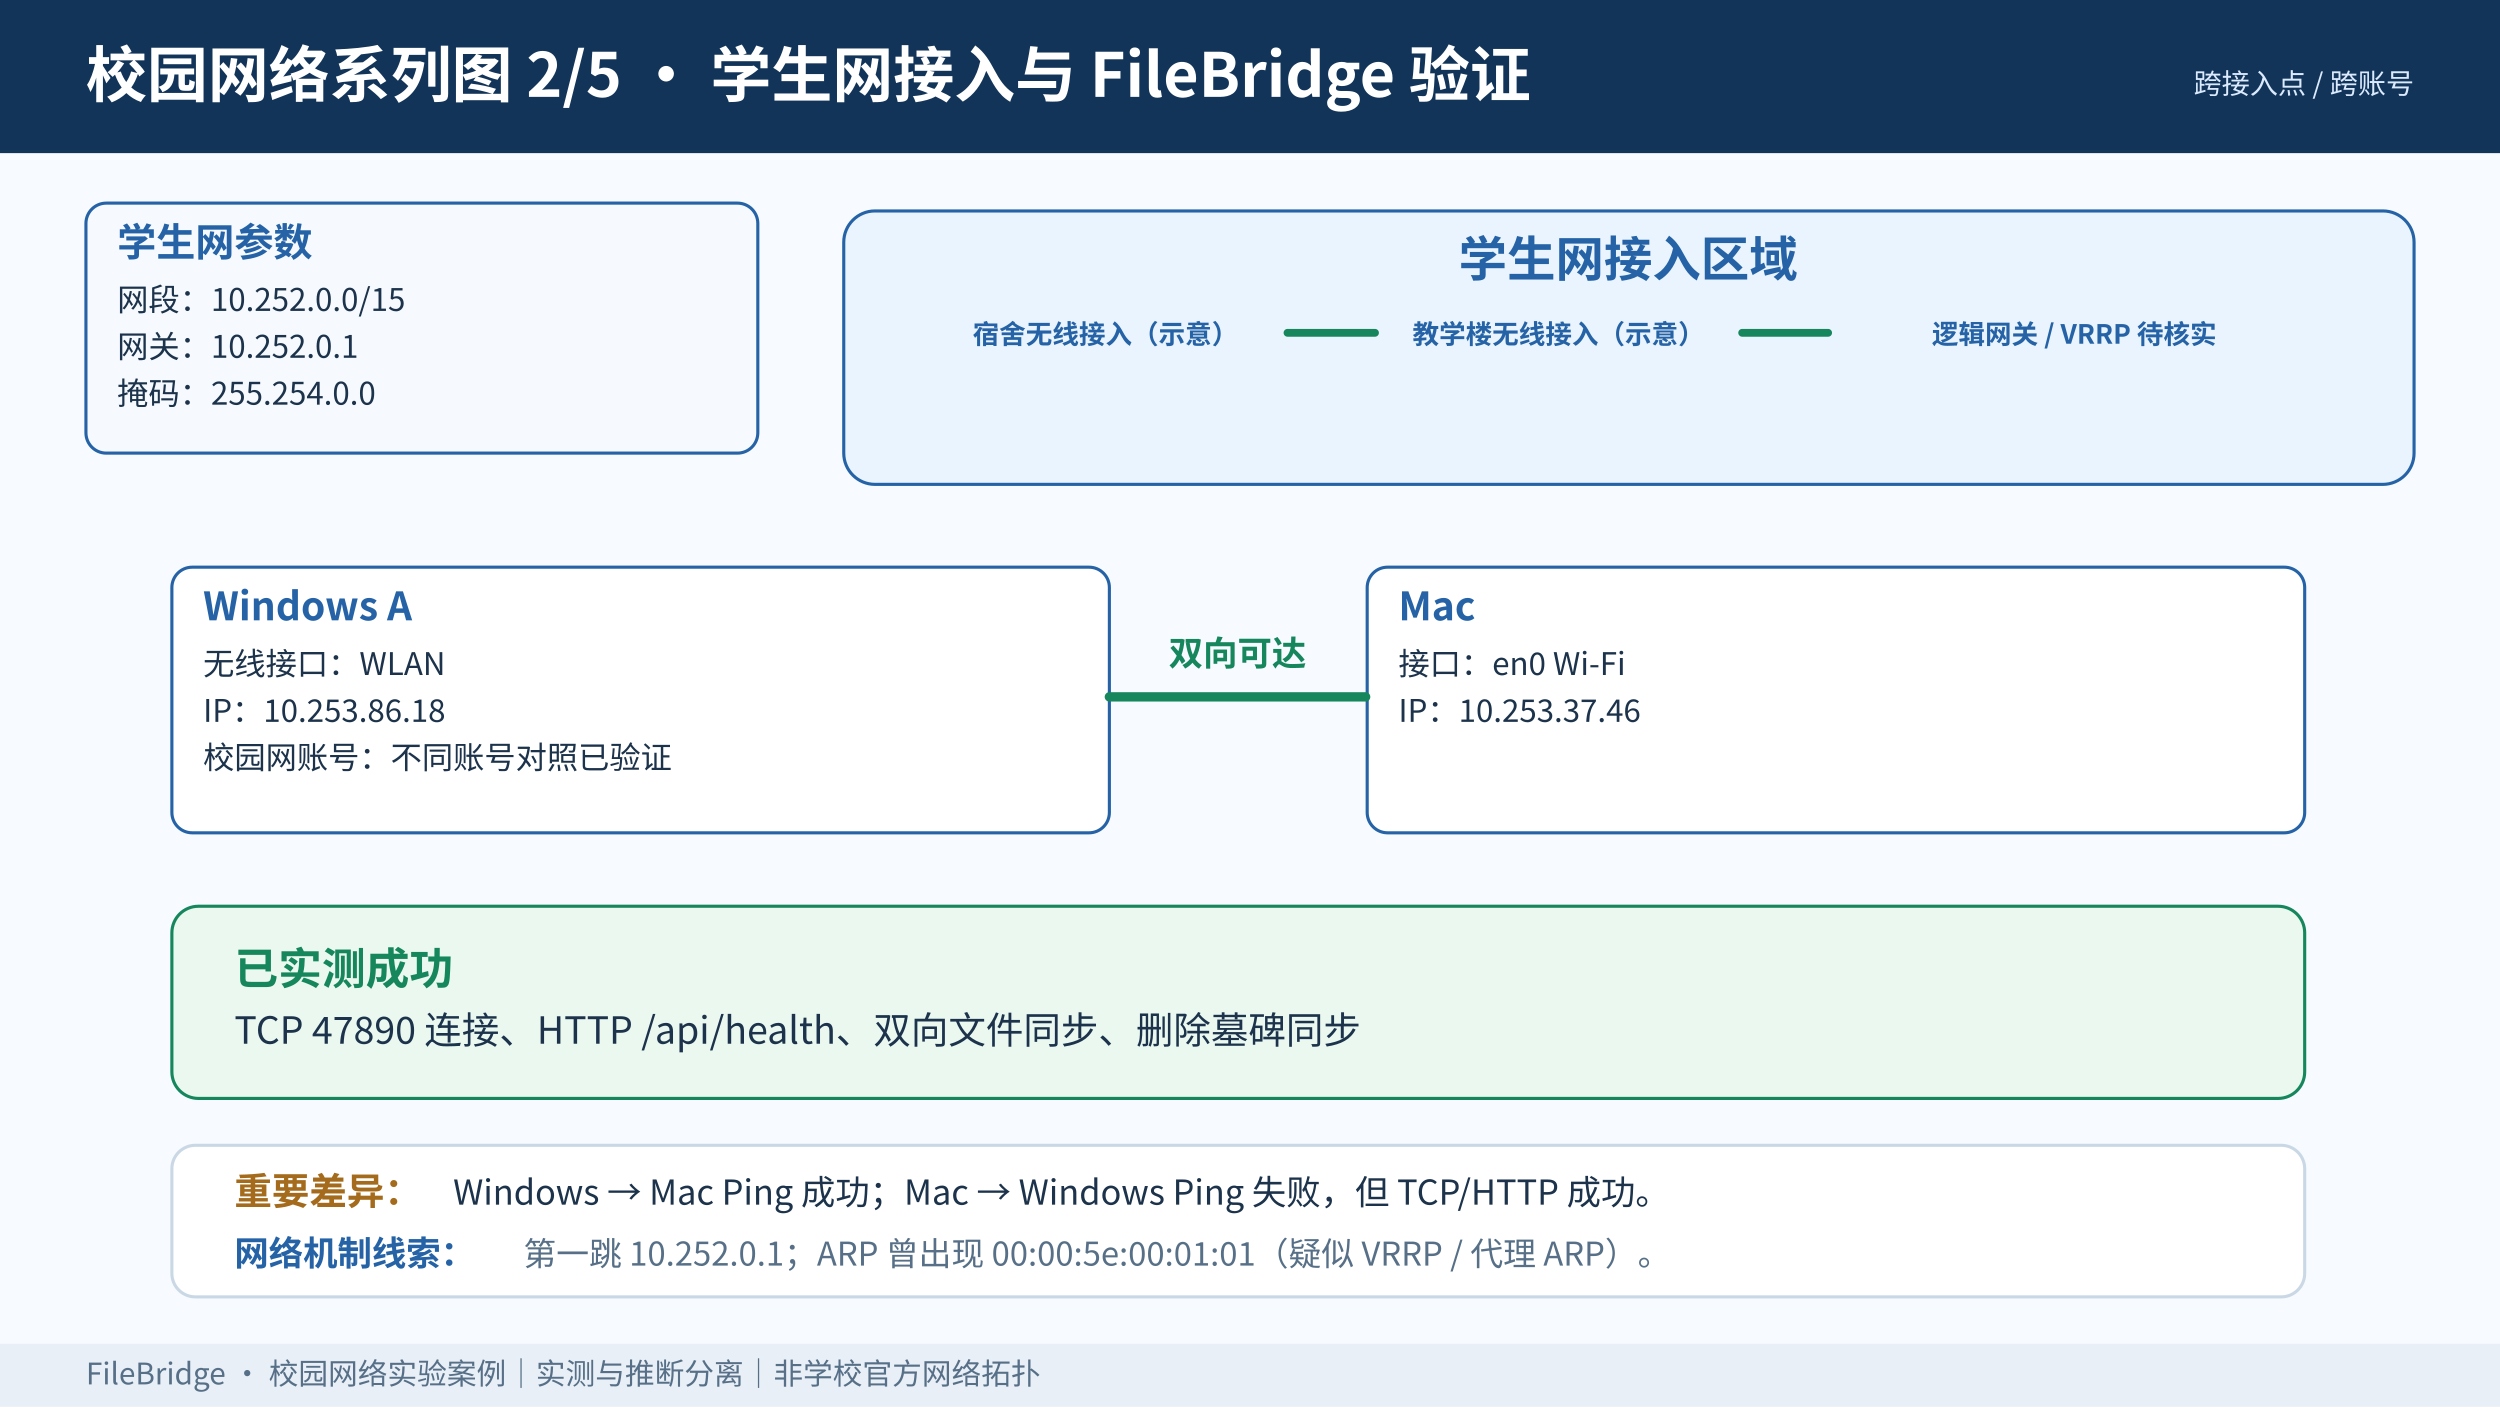
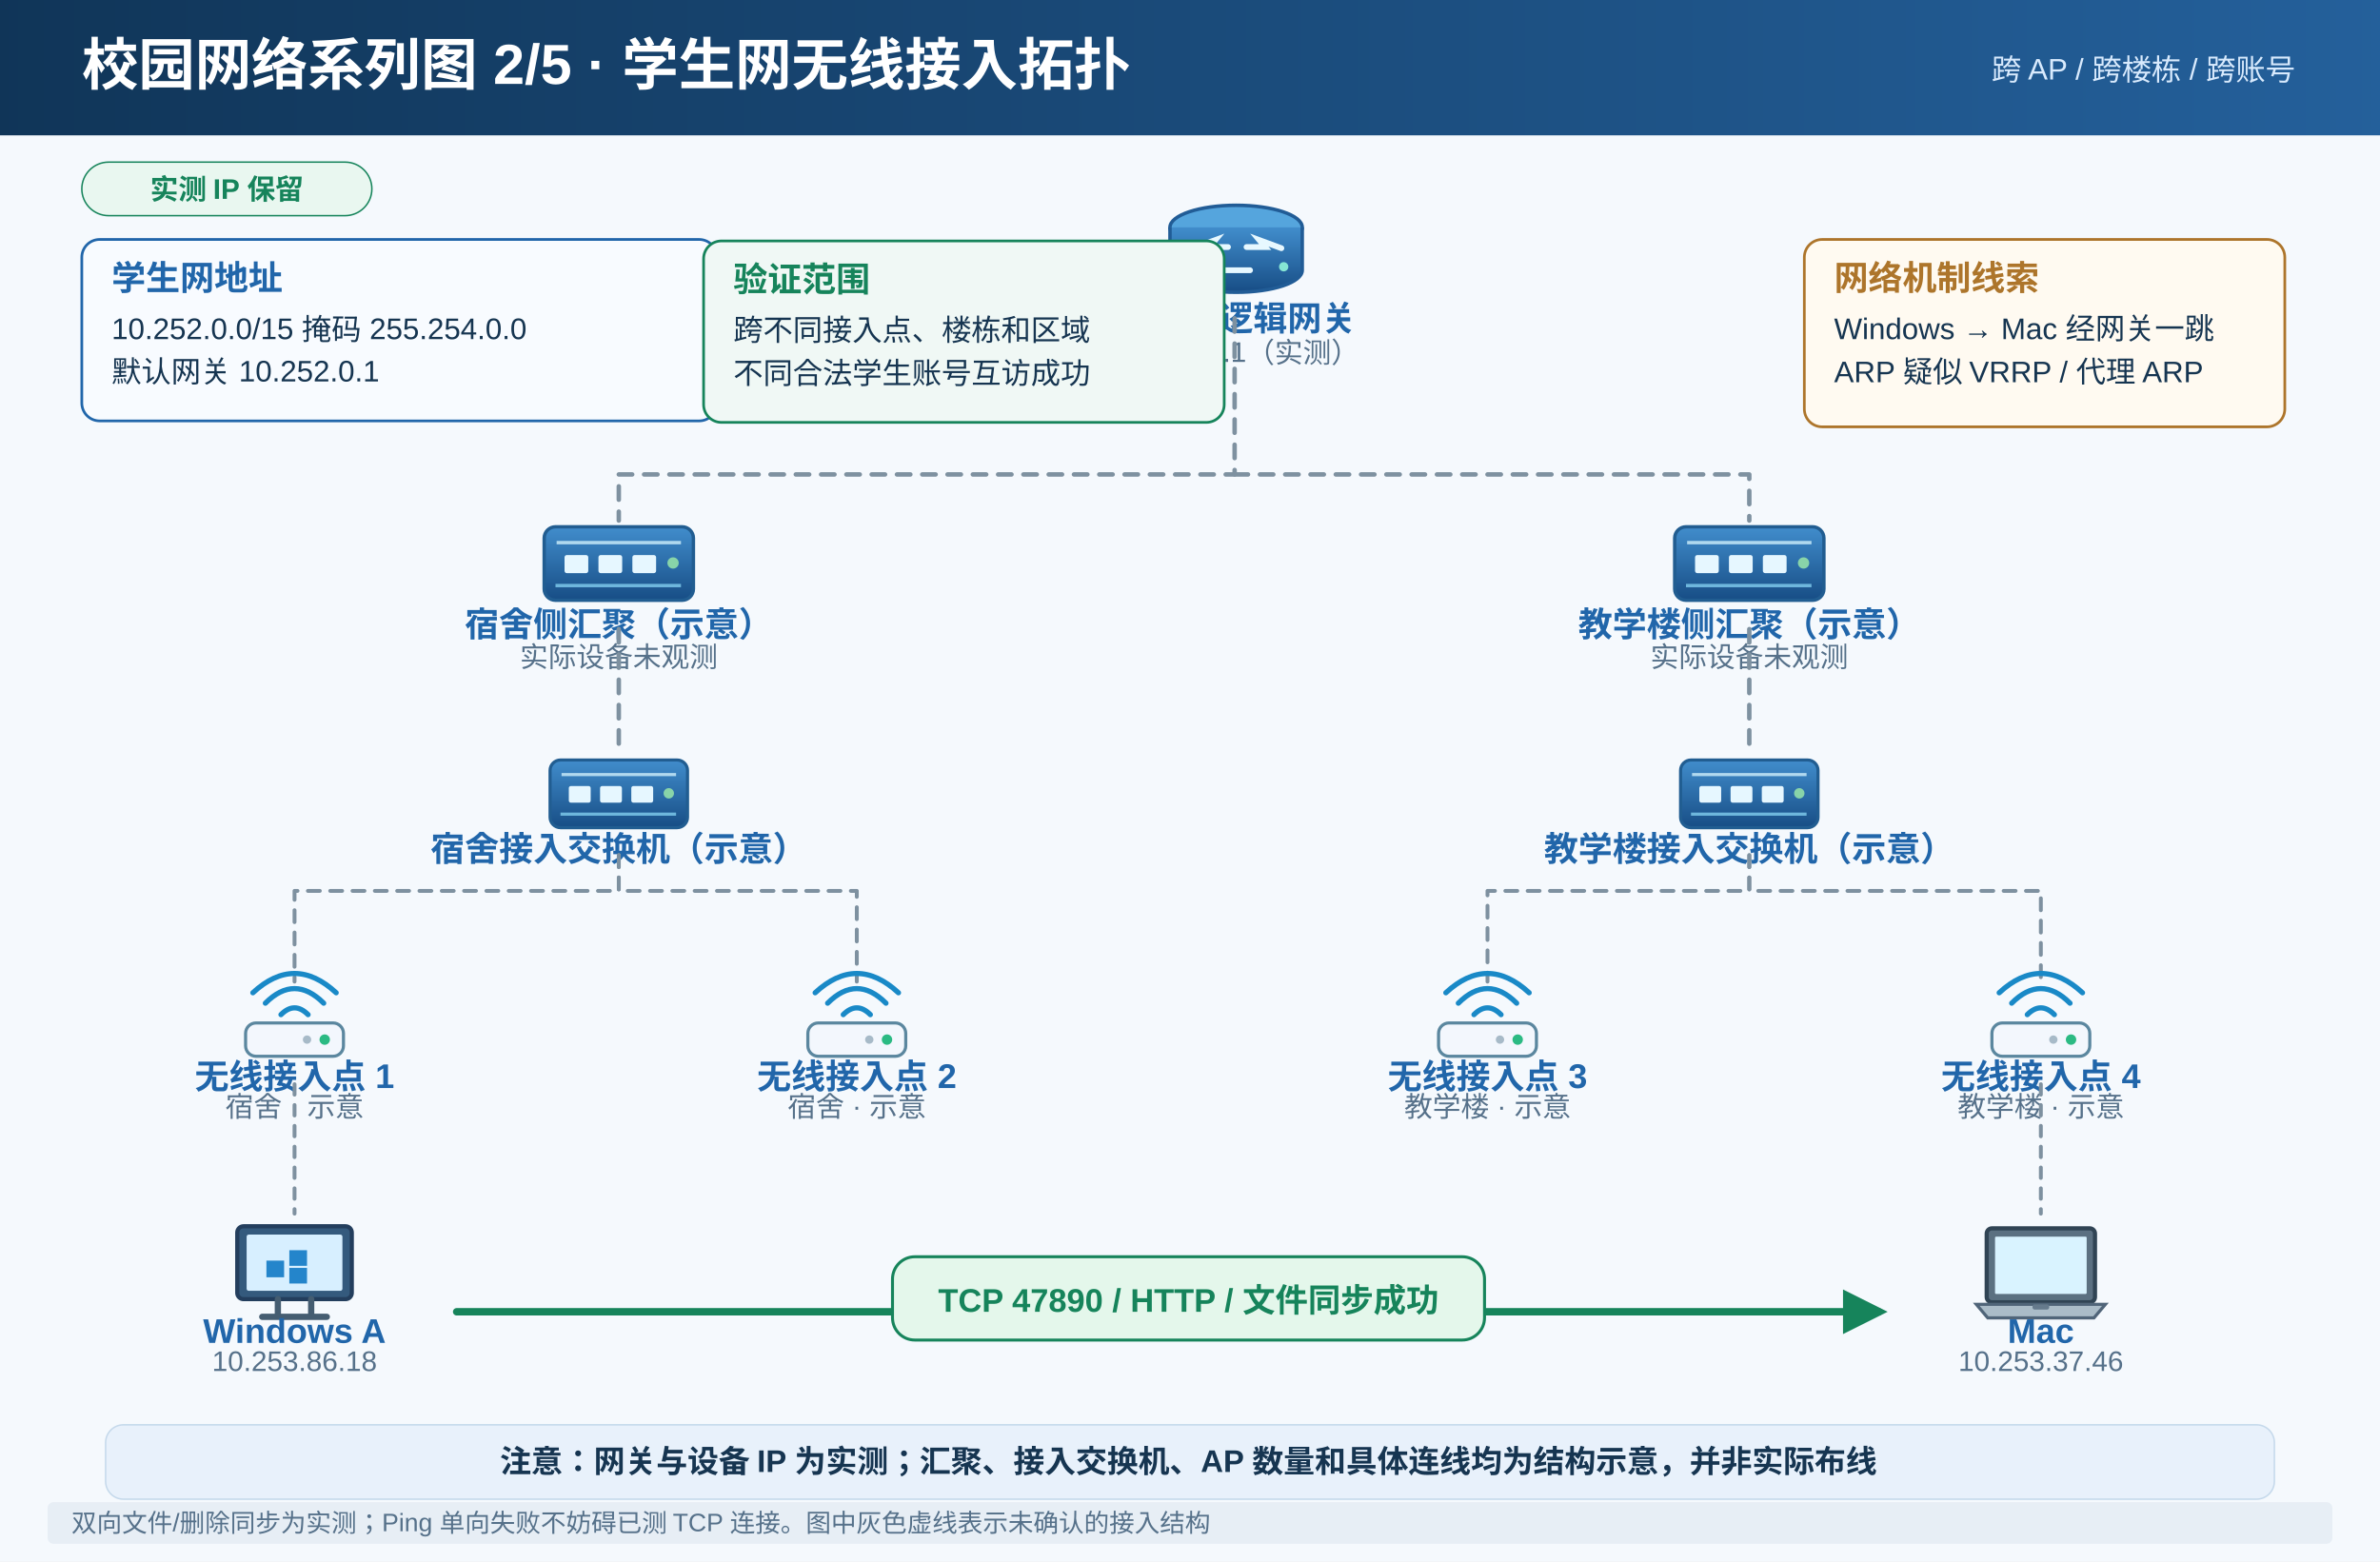
- <svg xmlns="http://www.w3.org/2000/svg" width="1600" height="900" viewBox="0 0 1600 900">
-   <style>text{font-family:"Noto Sans CJK SC","PingFang SC","Microsoft YaHei","Arial",sans-serif}</style>
-   <rect width="1600" height="900" fill="#f7fbff" />
-   <rect width="1600" height="98" fill="#123459" />
-   <text x="55" y="62" font-size="39" font-weight="750" fill="#fff" text-anchor="start">校园网络系列图 2/5 · 学生网接入与 FileBridge 验证</text>
-   <text x="1545" y="60" font-size="18" font-weight="500" fill="#dbeafe" text-anchor="end">跨接入点 / 跨账号</text>
-   <rect x="55" y="130" width="430" height="160" rx="13" fill="#f6faff" stroke="#2563a6" stroke-width="2" />
-   <text x="75" y="164" font-size="25" font-weight="700" fill="#2563a6" text-anchor="start">学生网参数</text>
-   <text x="75" y="199" font-size="20" font-weight="450" fill="#1c334b" text-anchor="start">网段：10.252.0.0/15</text>
-   <text x="75" y="229" font-size="20" font-weight="450" fill="#1c334b" text-anchor="start">网关：10.252.0.1</text>
-   <text x="75" y="259" font-size="20" font-weight="450" fill="#1c334b" text-anchor="start">掩码：255.254.0.0</text>
-   <rect x="540" y="135" width="1005" height="175" rx="20" fill="#eaf4fe" stroke="#2563a6" stroke-width="2" />
-   <text x="1042" y="177" font-size="31" font-weight="750" fill="#2563a6" text-anchor="middle">学生网接入区域</text>
-   <rect x="590" y="195" width="235" height="34" rx="17" fill="#eaf4fe" stroke="none" stroke-width="0" />
-   <text x="707.5" y="220" font-size="17" font-weight="650" fill="#2563a6" text-anchor="middle">宿舍无线接入（示意）</text>
-   <rect x="880" y="195" width="235" height="34" rx="17" fill="#eaf4fe" stroke="none" stroke-width="0" />
-   <text x="997.5" y="220" font-size="17" font-weight="650" fill="#2563a6" text-anchor="middle">教学楼无线接入（示意）</text>
-   <rect x="1170" y="195" width="315" height="34" rx="17" fill="#eaf4fe" stroke="none" stroke-width="0" />
-   <text x="1327.5" y="220" font-size="17" font-weight="650" fill="#2563a6" text-anchor="middle">逻辑网关 / VRRP 待核实</text>
-   <line x1="824" y1="213" x2="880" y2="213" stroke="#16865c" stroke-width="5" stroke-linecap="round" />
-   <line x1="1115" y1="213" x2="1170" y2="213" stroke="#16865c" stroke-width="5" stroke-linecap="round" />
-   <rect x="110" y="363" width="600" height="170" rx="13" fill="#fff" stroke="#2563a6" stroke-width="2" />
-   <text x="130" y="397" font-size="25" font-weight="700" fill="#2563a6" text-anchor="start">Windows A</text>
-   <text x="130" y="432" font-size="20" font-weight="450" fill="#1c334b" text-anchor="start">无线接口：WLAN</text>
-   <text x="130" y="462" font-size="20" font-weight="450" fill="#1c334b" text-anchor="start">IP：10.253.86.18</text>
-   <text x="130" y="492" font-size="20" font-weight="450" fill="#1c334b" text-anchor="start">校园网账号：不同账号对照已验证</text>
-   <rect x="875" y="363" width="600" height="170" rx="13" fill="#fff" stroke="#2563a6" stroke-width="2" />
-   <text x="895" y="397" font-size="25" font-weight="700" fill="#2563a6" text-anchor="start">Mac</text>
-   <text x="895" y="432" font-size="20" font-weight="450" fill="#1c334b" text-anchor="start">接口：en0 Wi-Fi</text>
-   <text x="895" y="462" font-size="20" font-weight="450" fill="#1c334b" text-anchor="start">IP：10.253.37.46</text>
-   <line x1="710" y1="446" x2="874" y2="446" stroke="#16865c" stroke-width="6" stroke-linecap="round" />
-   <text x="792" y="426" font-size="22" font-weight="700" fill="#16865c" text-anchor="middle">双向可达</text>
-   <rect x="110" y="580" width="1365" height="123" rx="17" fill="#eaf8f0" stroke="#16865c" stroke-width="2" />
-   <text x="150" y="630" font-size="28" font-weight="750" fill="#16865c" text-anchor="start">已实测成功</text>
-   <text x="150" y="668" font-size="24" font-weight="500" fill="#1c334b" text-anchor="start">TCP 47890 连接、HTTP /api/health、双向文件同步、删除墓碑同步</text>
-   <rect x="110" y="733" width="1365" height="97" rx="15" fill="#fff" stroke="#cad8e6" stroke-width="2" />
-   <text x="150" y="771" font-size="24" font-weight="700" fill="#a46b1d" text-anchor="start">重要差异：</text>
-   <text x="290" y="771" font-size="22" font-weight="500" fill="#1c334b" text-anchor="start">Windows → Mac Ping 成功；Mac → Windows Ping 失败，但 TCP/HTTP 成功。</text>
-   <text x="150" y="810" font-size="22" font-weight="700" fill="#2563a6" text-anchor="start">网络机制线索：</text>
-   <text x="335" y="810" font-size="21" font-weight="500" fill="#577087" text-anchor="start">第一跳 10.252.0.1；ARP 曾出现 00:00:5e:00:01:01（疑似 VRRP / 代理 ARP）。</text>
-   <rect x="0" y="860" width="1600" height="40" fill="#e8eff7" />
-   <text x="55" y="886" font-size="19" font-weight="500" fill="#577087" text-anchor="start">FileBridge · 校园网络实验案例｜实测与推断分离｜非学校官方网络拓扑</text>
+ <svg xmlns="http://www.w3.org/2000/svg" width="1600" height="1050" viewBox="0 0 1600 1050">
+   <defs>
+     <linearGradient id="hdr" x1="0" y1="0" x2="1" y2="0">
+       <stop stop-color="#103558" />
+       <stop offset="1" stop-color="#24609b" />
+     </linearGradient>
+     <linearGradient id="dev" x1="0" y1="0" x2="0" y2="1">
+       <stop stop-color="#418dcc" />
+       <stop offset="1" stop-color="#174d85" />
+     </linearGradient>
+     <marker id="arrg" viewBox="0 0 10 10" refX="8" refY="5" markerWidth="6" markerHeight="6" orient="auto-start-reverse">
+       <path d="M0 0 L10 5 L0 10 z" fill="#16845b" />
+     </marker>
+     <marker id="arrr" viewBox="0 0 10 10" refX="8" refY="5" markerWidth="6" markerHeight="6" orient="auto-start-reverse">
+       <path d="M0 0 L10 5 L0 10 z" fill="#c44645" />
+     </marker>
+   </defs>
+   <rect width="1600" height="1050" fill="#f5f9fd" />
+   <rect x="0" y="0" width="1600" height="91" fill="url(#hdr)" />
+   <text x="55" y="57" font-family="Arial,'Microsoft YaHei',sans-serif" fill="#fff" font-weight="700" font-size="38">校园网络系列图 2/5 · 学生网无线接入拓扑</text>
+   <text x="1543" y="54" text-anchor="end" font-family="Arial,'Microsoft YaHei',sans-serif" fill="#d8eafd" font-size="20">跨 AP / 跨楼栋 / 跨账号</text>
+   <rect x="55" y="109" width="195" height="36" rx="18" fill="#e9f7f0" stroke="#16845b" stroke-width="1" />
+   <text x="152.5" y="134" fill="#16845b" font-family="Arial,'Microsoft YaHei','PingFang SC',sans-serif" font-size="19" font-weight="700" text-anchor="middle">实测 IP 保留</text>
+   <rect x="55" y="161" width="427" height="122" rx="12" fill="#f8fbff" stroke="#2166aa" stroke-width="1.8" />
+   <text x="75" y="195" fill="#2166aa" font-family="Arial,'Microsoft YaHei','PingFang SC',sans-serif" font-size="23" font-weight="700" text-anchor="start">学生网地址</text>
+   <text x="75" y="228" fill="#163551" font-family="Arial,'Microsoft YaHei','PingFang SC',sans-serif" font-size="20" font-weight="500" text-anchor="start">10.252.0.0/15   掩码 255.254.0.0</text>
+   <text x="75" y="257" fill="#163551" font-family="Arial,'Microsoft YaHei','PingFang SC',sans-serif" font-size="20" font-weight="500" text-anchor="start">默认网关 10.252.0.1</text>
+   <g transform="translate(831,170) scale(0.78)">
+     <ellipse cx="0" cy="-22" rx="57" ry="19" fill="#55a5dd" stroke="#215c96" stroke-width="3" />
+     <path d="M-57 -22 v37 a57 19 0 0 0 114 0 v-37" fill="url(#dev)" stroke="#215c96" stroke-width="3" />
+     <path d="M-37 -4 l19 -7 -5 6 16 0 m46 1 l-19 -7 5 6 -16 0 M-11 15 h23" fill="none" stroke="#e7f8ff" stroke-width="5" stroke-linecap="round" />
+     <circle cx="41" cy="12" r="4" fill="#86e6d4" />
+   </g>
+   <text x="831" y="222.26" fill="#2166aa" font-family="Arial,'Microsoft YaHei','PingFang SC',sans-serif" font-size="23" font-weight="700" text-anchor="middle">学生网逻辑网关</text>
+   <text x="831" y="243.32" fill="#56718a" font-family="Arial,'Microsoft YaHei','PingFang SC',sans-serif" font-size="19" font-weight="500" text-anchor="middle">10.252.0.1（实测）</text>
+   <polyline points="830,214 830,319 416,319 416,350" fill="none" stroke="#7e91a0" stroke-width="3" stroke-linecap="round" stroke-linejoin="round" stroke-dasharray="9 8" />
+   <polyline points="830,319 1176,319 1176,350" fill="none" stroke="#7e91a0" stroke-width="3" stroke-linecap="round" stroke-linejoin="round" stroke-dasharray="9 8" />
+   <g transform="translate(416,377) scale(0.76)">
+     <rect x="-66" y="-30" width="132" height="65" rx="10" fill="url(#dev)" stroke="#215d91" stroke-width="3" />
+     <path d="M-55 -16 H55" stroke="#b1d9ef" stroke-width="3" />
+     <rect x="-48" y="-5" width="21" height="16" rx="2" fill="#e6f7ff" />
+     <rect x="-18" y="-5" width="21" height="16" rx="2" fill="#e6f7ff" />
+     <rect x="12" y="-5" width="21" height="16" rx="2" fill="#e6f7ff" />
+     <circle cx="48" cy="2" r="5" fill="#88d4a9" />
+     <path d="M-56 22 H55" stroke="#6eb7dd" stroke-width="3" />
+   </g>
+   <text x="416" y="427.92" fill="#2166aa" font-family="Arial,'Microsoft YaHei','PingFang SC',sans-serif" font-size="23" font-weight="700" text-anchor="middle">宿舍侧汇聚（示意）</text>
+   <text x="416" y="448.44" fill="#56718a" font-family="Arial,'Microsoft YaHei','PingFang SC',sans-serif" font-size="19" font-weight="500" text-anchor="middle">实际设备未观测</text>
+   <g transform="translate(1176,377) scale(0.76)">
+     <rect x="-66" y="-30" width="132" height="65" rx="10" fill="url(#dev)" stroke="#215d91" stroke-width="3" />
+     <path d="M-55 -16 H55" stroke="#b1d9ef" stroke-width="3" />
+     <rect x="-48" y="-5" width="21" height="16" rx="2" fill="#e6f7ff" />
+     <rect x="-18" y="-5" width="21" height="16" rx="2" fill="#e6f7ff" />
+     <rect x="12" y="-5" width="21" height="16" rx="2" fill="#e6f7ff" />
+     <circle cx="48" cy="2" r="5" fill="#88d4a9" />
+     <path d="M-56 22 H55" stroke="#6eb7dd" stroke-width="3" />
+   </g>
+   <text x="1176" y="427.92" fill="#2166aa" font-family="Arial,'Microsoft YaHei','PingFang SC',sans-serif" font-size="23" font-weight="700" text-anchor="middle">教学楼侧汇聚（示意）</text>
+   <text x="1176" y="448.44" fill="#56718a" font-family="Arial,'Microsoft YaHei','PingFang SC',sans-serif" font-size="19" font-weight="500" text-anchor="middle">实际设备未观测</text>
+   <polyline points="416,423 416,502" fill="none" stroke="#7e91a0" stroke-width="3" stroke-linecap="round" stroke-linejoin="round" stroke-dasharray="9 8" />
+   <polyline points="1176,423 1176,502" fill="none" stroke="#7e91a0" stroke-width="3" stroke-linecap="round" stroke-linejoin="round" stroke-dasharray="9 8" />
+   <g transform="translate(416,532) scale(0.7)">
+     <rect x="-66" y="-30" width="132" height="65" rx="10" fill="url(#dev)" stroke="#215d91" stroke-width="3" />
+     <path d="M-55 -16 H55" stroke="#b1d9ef" stroke-width="3" />
+     <rect x="-48" y="-5" width="21" height="16" rx="2" fill="#e6f7ff" />
+     <rect x="-18" y="-5" width="21" height="16" rx="2" fill="#e6f7ff" />
+     <rect x="12" y="-5" width="21" height="16" rx="2" fill="#e6f7ff" />
+     <circle cx="48" cy="2" r="5" fill="#88d4a9" />
+     <path d="M-56 22 H55" stroke="#6eb7dd" stroke-width="3" />
+   </g>
+   <text x="416" y="578.9" fill="#2166aa" font-family="Arial,'Microsoft YaHei','PingFang SC',sans-serif" font-size="23" font-weight="700" text-anchor="middle">宿舍接入交换机（示意）</text>
+   <g transform="translate(1176,532) scale(0.7)">
+     <rect x="-66" y="-30" width="132" height="65" rx="10" fill="url(#dev)" stroke="#215d91" stroke-width="3" />
+     <path d="M-55 -16 H55" stroke="#b1d9ef" stroke-width="3" />
+     <rect x="-48" y="-5" width="21" height="16" rx="2" fill="#e6f7ff" />
+     <rect x="-18" y="-5" width="21" height="16" rx="2" fill="#e6f7ff" />
+     <rect x="12" y="-5" width="21" height="16" rx="2" fill="#e6f7ff" />
+     <circle cx="48" cy="2" r="5" fill="#88d4a9" />
+     <path d="M-56 22 H55" stroke="#6eb7dd" stroke-width="3" />
+   </g>
+   <text x="1176" y="578.9" fill="#2166aa" font-family="Arial,'Microsoft YaHei','PingFang SC',sans-serif" font-size="23" font-weight="700" text-anchor="middle">教学楼接入交换机（示意）</text>
+   <polyline points="416,575 416,599 198,599 198,660" fill="none" stroke="#7e91a0" stroke-width="2.6" stroke-linecap="round" stroke-linejoin="round" stroke-dasharray="8 7" />
+   <polyline points="416,575 416,599 576,599 576,660" fill="none" stroke="#7e91a0" stroke-width="2.6" stroke-linecap="round" stroke-linejoin="round" stroke-dasharray="8 7" />
+   <polyline points="1176,575 1176,599 1000,599 1000,660" fill="none" stroke="#7e91a0" stroke-width="2.6" stroke-linecap="round" stroke-linejoin="round" stroke-dasharray="8 7" />
+   <polyline points="1176,575 1176,599 1372,599 1372,660" fill="none" stroke="#7e91a0" stroke-width="2.6" stroke-linecap="round" stroke-linejoin="round" stroke-dasharray="8 7" />
+   <g transform="translate(198,685) scale(0.7)">
+     <path d="M-40 -25 Q0 -62 40 -25 M-28 -15 Q0 -43 28 -15 M-13 -4 Q0 -17 13 -4" fill="none" stroke="#1989c7" stroke-width="5" stroke-linecap="round" />
+     <rect x="-47" y="4" width="94" height="32" rx="10" fill="#f3f7fd" stroke="#5b879f" stroke-width="3" />
+     <circle cx="29" cy="20" r="5" fill="#2bba83" />
+     <circle cx="12" cy="20" r="4" fill="#a7bac8" />
+   </g>
+   <text x="198" y="731.9" fill="#2166aa" font-family="Arial,'Microsoft YaHei','PingFang SC',sans-serif" font-size="23" font-weight="700" text-anchor="middle">无线接入点 1</text>
+   <text x="198" y="750.8" fill="#56718a" font-family="Arial,'Microsoft YaHei','PingFang SC',sans-serif" font-size="19" font-weight="500" text-anchor="middle">宿舍 · 示意</text>
+   <g transform="translate(576,685) scale(0.7)">
+     <path d="M-40 -25 Q0 -62 40 -25 M-28 -15 Q0 -43 28 -15 M-13 -4 Q0 -17 13 -4" fill="none" stroke="#1989c7" stroke-width="5" stroke-linecap="round" />
+     <rect x="-47" y="4" width="94" height="32" rx="10" fill="#f3f7fd" stroke="#5b879f" stroke-width="3" />
+     <circle cx="29" cy="20" r="5" fill="#2bba83" />
+     <circle cx="12" cy="20" r="4" fill="#a7bac8" />
+   </g>
+   <text x="576" y="731.9" fill="#2166aa" font-family="Arial,'Microsoft YaHei','PingFang SC',sans-serif" font-size="23" font-weight="700" text-anchor="middle">无线接入点 2</text>
+   <text x="576" y="750.8" fill="#56718a" font-family="Arial,'Microsoft YaHei','PingFang SC',sans-serif" font-size="19" font-weight="500" text-anchor="middle">宿舍 · 示意</text>
+   <g transform="translate(1000,685) scale(0.7)">
+     <path d="M-40 -25 Q0 -62 40 -25 M-28 -15 Q0 -43 28 -15 M-13 -4 Q0 -17 13 -4" fill="none" stroke="#1989c7" stroke-width="5" stroke-linecap="round" />
+     <rect x="-47" y="4" width="94" height="32" rx="10" fill="#f3f7fd" stroke="#5b879f" stroke-width="3" />
+     <circle cx="29" cy="20" r="5" fill="#2bba83" />
+     <circle cx="12" cy="20" r="4" fill="#a7bac8" />
+   </g>
+   <text x="1000" y="731.9" fill="#2166aa" font-family="Arial,'Microsoft YaHei','PingFang SC',sans-serif" font-size="23" font-weight="700" text-anchor="middle">无线接入点 3</text>
+   <text x="1000" y="750.8" fill="#56718a" font-family="Arial,'Microsoft YaHei','PingFang SC',sans-serif" font-size="19" font-weight="500" text-anchor="middle">教学楼 · 示意</text>
+   <g transform="translate(1372,685) scale(0.7)">
+     <path d="M-40 -25 Q0 -62 40 -25 M-28 -15 Q0 -43 28 -15 M-13 -4 Q0 -17 13 -4" fill="none" stroke="#1989c7" stroke-width="5" stroke-linecap="round" />
+     <rect x="-47" y="4" width="94" height="32" rx="10" fill="#f3f7fd" stroke="#5b879f" stroke-width="3" />
+     <circle cx="29" cy="20" r="5" fill="#2bba83" />
+     <circle cx="12" cy="20" r="4" fill="#a7bac8" />
+   </g>
+   <text x="1372" y="731.9" fill="#2166aa" font-family="Arial,'Microsoft YaHei','PingFang SC',sans-serif" font-size="23" font-weight="700" text-anchor="middle">无线接入点 4</text>
+   <text x="1372" y="750.8" fill="#56718a" font-family="Arial,'Microsoft YaHei','PingFang SC',sans-serif" font-size="19" font-weight="500" text-anchor="middle">教学楼 · 示意</text>
+   <polyline points="198,729 198,816" fill="none" stroke="#7e91a0" stroke-width="2.6" stroke-linecap="round" stroke-linejoin="round" stroke-dasharray="7 7" />
+   <polyline points="1372,729 1372,816" fill="none" stroke="#7e91a0" stroke-width="2.6" stroke-linecap="round" stroke-linejoin="round" stroke-dasharray="7 7" />
+   <g transform="translate(198,856) scale(0.7)">
+     <rect x="-55" y="-45" width="110" height="70" rx="6" fill="#345a7d" stroke="#233e5d" stroke-width="4" />
+     <rect x="-46" y="-37" width="92" height="54" rx="2" fill="#d7efff" />
+     <path d="M-5 -22 H12 V-7 H-5z M-27 -12 H-10 V4 H-27z M-5 -5 H12 V10 H-5z" fill="#2485cb" />
+     <path d="M-16 25 V41 M16 25 V41 M-31 42 H31" stroke="#455d71" stroke-width="6" stroke-linecap="round" />
+   </g>
+   <text x="198" y="902.9" fill="#2166aa" font-family="Arial,'Microsoft YaHei','PingFang SC',sans-serif" font-size="23" font-weight="700" text-anchor="middle">Windows A</text>
+   <text x="198" y="921.8" fill="#56718a" font-family="Arial,'Microsoft YaHei','PingFang SC',sans-serif" font-size="19" font-weight="500" text-anchor="middle">10.253.86.18</text>
+   <g transform="translate(1372,856) scale(0.7)">
+     <rect x="-52" y="-43" width="104" height="71" rx="5" fill="#5b7081" stroke="#304454" stroke-width="4" />
+     <rect x="-44" y="-35" width="88" height="55" rx="1" fill="#d9f3ff" />
+     <path d="M-62 30 H62 L51 43 H-51z" fill="#aabcc8" stroke="#506579" stroke-width="3" />
+     <rect x="-8" y="30" width="16" height="5" rx="2" fill="#657a8c" />
+   </g>
+   <text x="1372" y="902.9" fill="#2166aa" font-family="Arial,'Microsoft YaHei','PingFang SC',sans-serif" font-size="23" font-weight="700" text-anchor="middle">Mac</text>
+   <text x="1372" y="921.8" fill="#56718a" font-family="Arial,'Microsoft YaHei','PingFang SC',sans-serif" font-size="19" font-weight="500" text-anchor="middle">10.253.37.46</text>
+   <polyline points="307,882 1263,882" fill="none" stroke="#16845b" stroke-width="5" stroke-linecap="round" stroke-linejoin="round" marker-end="url(#arrg)" />
+   <rect x="600" y="845" width="398" height="56" rx="15" fill="#e4f7eb" stroke="#16845b" stroke-width="2" />
+   <text x="799" y="882" fill="#16845b" font-family="Arial,'Microsoft YaHei','PingFang SC',sans-serif" font-size="22" font-weight="700" text-anchor="middle">TCP 47890 / HTTP / 文件同步成功</text>
+   <rect x="473" y="162" width="350" height="122" rx="12" fill="#f0f8f5" stroke="#16845b" stroke-width="1.8" />
+   <text x="493" y="196" fill="#16845b" font-family="Arial,'Microsoft YaHei','PingFang SC',sans-serif" font-size="23" font-weight="700" text-anchor="start">验证范围</text>
+   <text x="493" y="229" fill="#163551" font-family="Arial,'Microsoft YaHei','PingFang SC',sans-serif" font-size="20" font-weight="500" text-anchor="start">跨不同接入点、楼栋和区域</text>
+   <text x="493" y="258" fill="#163551" font-family="Arial,'Microsoft YaHei','PingFang SC',sans-serif" font-size="20" font-weight="500" text-anchor="start">不同合法学生账号互访成功</text>
+   <rect x="1213" y="161" width="323" height="126" rx="12" fill="#fffaf1" stroke="#ad752b" stroke-width="1.8" />
+   <text x="1233" y="195" fill="#ad752b" font-family="Arial,'Microsoft YaHei','PingFang SC',sans-serif" font-size="23" font-weight="700" text-anchor="start">网络机制线索</text>
+   <text x="1233" y="228" fill="#163551" font-family="Arial,'Microsoft YaHei','PingFang SC',sans-serif" font-size="20" font-weight="500" text-anchor="start">Windows → Mac 经网关一跳</text>
+   <text x="1233" y="257" fill="#163551" font-family="Arial,'Microsoft YaHei','PingFang SC',sans-serif" font-size="20" font-weight="500" text-anchor="start">ARP 疑似 VRRP / 代理 ARP</text>
+   <rect x="71" y="958" width="1458" height="50" rx="12" fill="#e8f1fb" stroke="#c5d9eb" stroke-width="1" />
+   <text x="799" y="990" fill="#163551" font-family="Arial,'Microsoft YaHei','PingFang SC',sans-serif" font-size="21" font-weight="600" text-anchor="middle">注意：网关与设备 IP 为实测；汇聚、接入交换机、AP 数量和具体连线均为结构示意，并非实际布线</text>
+   <rect x="32" y="1010" width="1536" height="28" rx="4" fill="#e7eef5" stroke="none" stroke-width="0" />
+   <text x="48" y="1030" fill="#56718a" font-family="Arial,'Microsoft YaHei','PingFang SC',sans-serif" font-size="17" font-weight="500" text-anchor="start">双向文件/删除同步为实测；Ping 单向失败不妨碍已测 TCP 连接。图中灰色虚线表示未确认的接入结构</text>
</svg>
